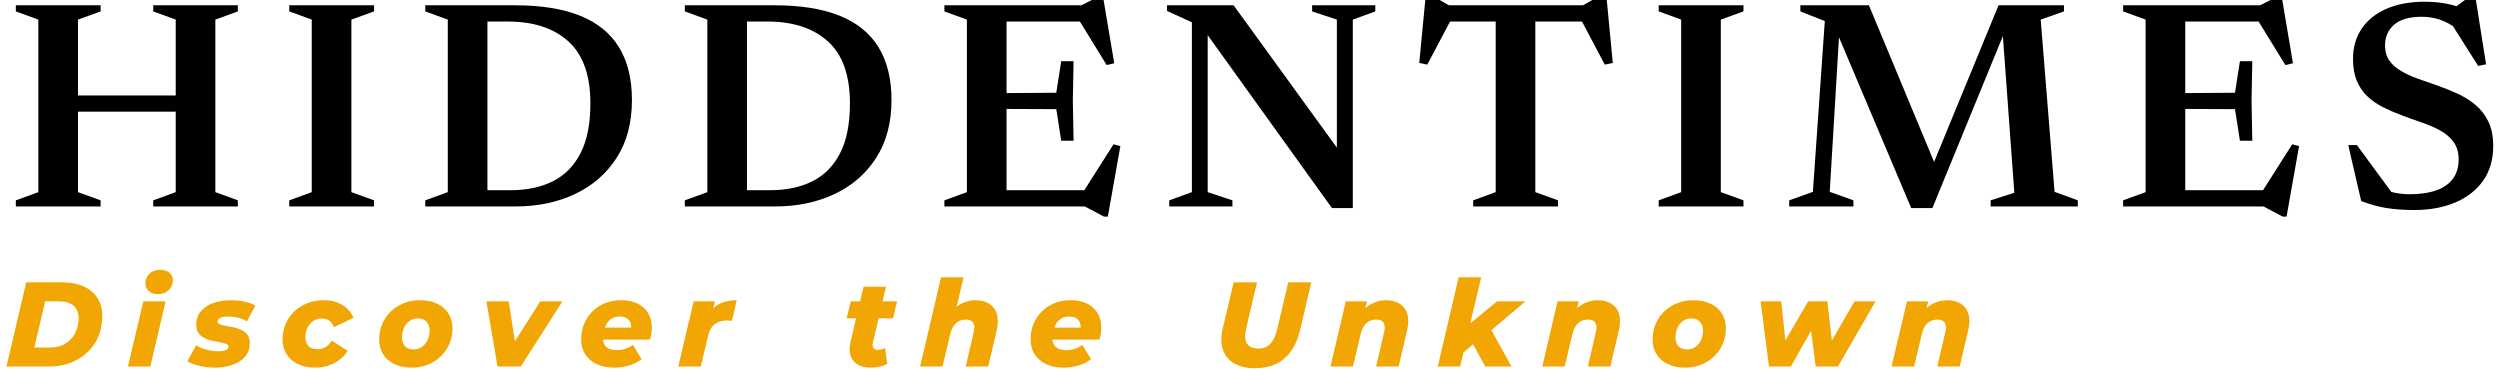
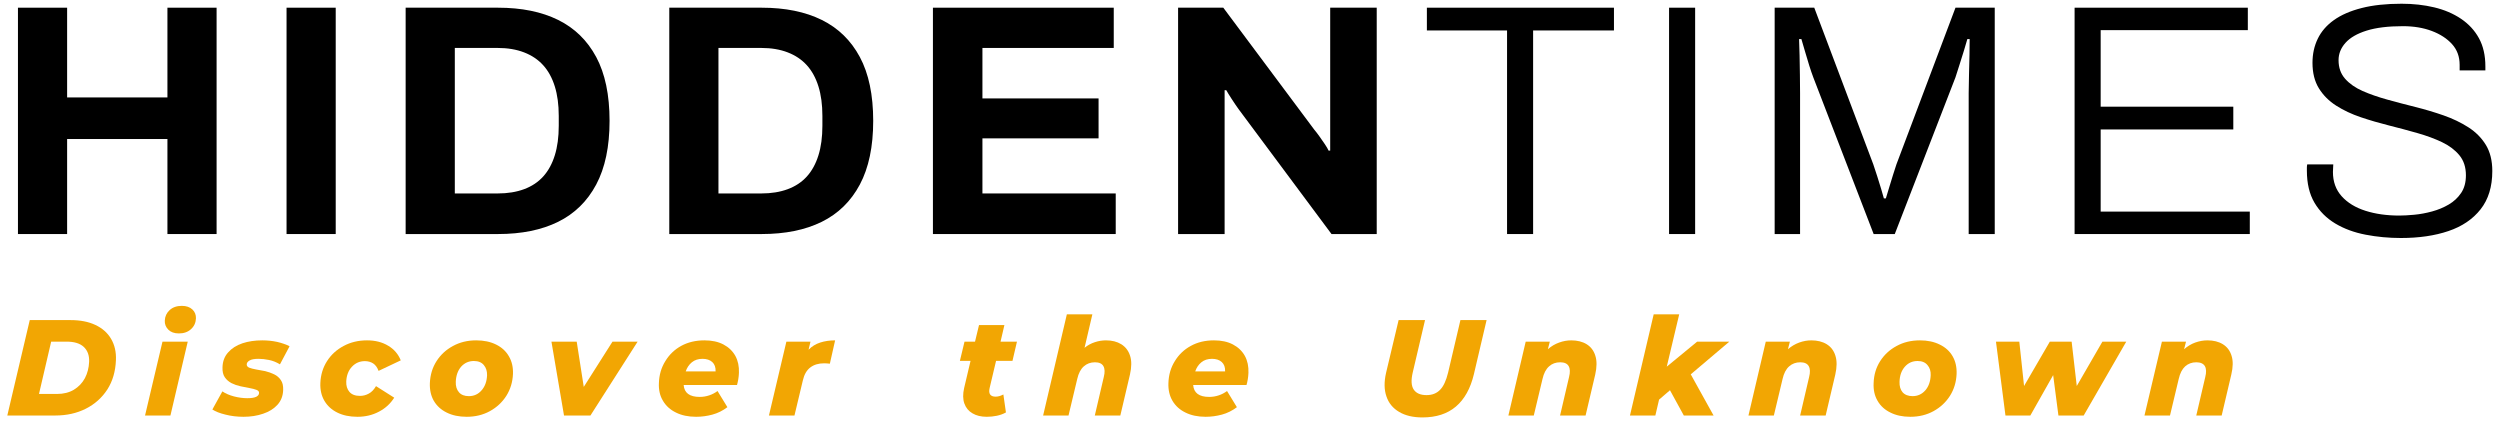
- <svg xmlns="http://www.w3.org/2000/svg" viewBox="512.5 89.5 2210.04 331.5" role="img" aria-label="HiddenTimes" class="ht-logo" part="svg">
+ <svg xmlns="http://www.w3.org/2000/svg" viewBox="512.5 89.5 1949.43 331.5" role="img" aria-label="HiddenTimes" class="ht-logo" part="svg">
  <g class="ht-wordmark" part="wordmark" fill="#000000">
-     <path class="ht-letter" part="letter" style="--i:0" d="M581.43 106.83L581.43 259.36L601.45 266.6L601.45 272L526.5 272L526.5 266.6L546.39 259.36L546.39 106.83L526.5 99.58L526.5 94.18L601.45 94.18L601.45 99.58L581.43 106.83ZM702.87 106.83L702.87 259.36L722.76 266.6L722.76 272L647.95 272L647.95 266.6L667.84 259.36L667.84 106.83L647.95 99.58L647.95 94.18L722.76 94.18L722.76 99.58L702.87 106.83ZM687.72 188.23L561.67 188.23L561.67 173.87L687.72 173.87L687.72 188.23Z" />
-     <path class="ht-letter" part="letter" style="--i:1" d="M823.13 259.36L843.15 266.6L843.15 272L768.2 272L768.2 266.6L788.09 259.36L788.09 106.83L768.2 99.58L768.2 94.18L843.15 94.18L843.15 99.58L823.13 106.83L823.13 259.36Z" />
-     <path class="ht-letter" part="letter" style="--i:2" d="M1034.41 180.85L1034.41 180.85Q1034.41 143.71 1014.98 126.12Q995.55 108.54 961.43 108.54L961.43 108.54L925.74 108.54L923.5 94.18L967.89 94.18Q1002.4 94.18 1025.32 103.4Q1048.24 112.62 1059.69 131.26Q1071.15 149.9 1071.15 177.95L1071.15 177.95Q1071.15 207.85 1057.72 228.86Q1044.28 249.87 1020.97 260.94Q997.66 272 968.28 272L968.28 272L923.5 272L925.74 257.64L964.07 257.64Q985.28 257.64 1001.08 249.81Q1016.89 241.97 1025.65 225.04Q1034.41 208.12 1034.41 180.85ZM943.39 272L888.46 272L888.46 266.6L908.35 259.36L908.35 106.83L888.46 99.58L888.46 94.18L943.39 94.18L943.39 272Z" />
-     <path class="ht-letter" part="letter" style="--i:3" d="M1263.86 180.85L1263.86 180.85Q1263.86 143.71 1244.43 126.12Q1225 108.54 1190.88 108.54L1190.88 108.54L1155.19 108.54L1152.95 94.18L1197.34 94.18Q1231.85 94.18 1254.77 103.4Q1277.69 112.62 1289.14 131.26Q1300.6 149.9 1300.6 177.95L1300.6 177.95Q1300.6 207.85 1287.17 228.86Q1273.73 249.87 1250.42 260.94Q1227.11 272 1197.73 272L1197.73 272L1152.95 272L1155.19 257.64L1193.52 257.64Q1214.73 257.64 1230.53 249.81Q1246.34 241.97 1255.1 225.04Q1263.86 208.12 1263.86 180.85ZM1172.84 272L1117.91 272L1117.91 266.6L1137.8 259.36L1137.8 106.83L1117.91 99.58L1117.91 94.18L1172.84 94.18L1172.84 272Z" />
-     <path class="ht-letter" part="letter" style="--i:4" d="M1450.63 143.58L1461.56 143.58L1460.9 178.74L1461.56 213.91L1450.63 213.91L1446.28 185.99L1384.38 185.73L1384.38 171.9L1446.28 171.5L1450.63 143.58ZM1487.51 86.15L1497.52 145.42L1490.8 147L1464.06 103.53L1475 108.54L1383.19 108.54L1383.19 94.18L1468.41 94.18L1484.35 86.15L1487.51 86.15ZM1476.71 257.64L1467.88 262.65L1496.86 217.07L1502.92 218.65L1491.86 280.96L1488.43 280.96L1471.44 272L1383.19 272L1383.19 257.64L1476.71 257.64ZM1402.29 272L1347.36 272L1347.36 266.6L1367.25 259.36L1367.25 106.83L1347.36 99.58L1347.36 94.18L1402.29 94.18L1402.29 272Z" />
-     <path class="ht-letter" part="letter" style="--i:5" d="M1546.13 266.6L1566.15 259.36L1566.15 109.2L1544.15 99.19L1544.15 94.18L1603.03 94.18L1703.27 232.35L1694.31 241.71L1694.31 106.83L1672.44 99.58L1672.44 94.18L1728.29 94.18L1728.29 99.58L1708.4 106.83L1708.4 273.45L1689.96 273.45L1574.58 112.89L1580.11 108.28L1580.11 259.36L1601.98 266.6L1601.98 272L1546.13 272L1546.13 266.6Z" />
-     <path class="ht-letter" part="letter" style="--i:6" d="M1834.71 259.36L1834.71 102.22L1869.75 102.22L1869.75 259.36L1889.77 266.6L1889.77 272L1814.82 272L1814.82 266.6L1834.71 259.36ZM1909 104.72L1921.38 108.54L1781.1 108.54L1796.38 104.72L1774.25 146.61L1767.14 145.16L1772.94 84.7L1776.76 84.7L1798.23 96.95L1784.26 94.18L1918.35 94.18L1907.02 96.95L1928.63 84.7L1932.45 84.7L1938.24 145.16L1931.13 146.61L1909 104.72Z" />
-     <path class="ht-letter" part="letter" style="--i:7" d="M2033.73 259.36L2053.75 266.6L2053.75 272L1978.8 272L1978.8 266.6L1998.69 259.36L1998.69 106.83L1978.8 99.58L1978.8 94.18L2053.75 94.18L2053.75 99.58L2033.73 106.83L2033.73 259.36Z" />
-     <path class="ht-letter" part="letter" style="--i:8" d="M2316.52 106.83L2328.77 259.09L2349.31 266.6L2349.31 272L2272.26 272L2272.26 266.6L2293.2 259.88L2282.8 117.63L2284.51 117.89L2220.76 273.45L2202.06 273.45L2136.59 118.68L2138.44 118.42L2130.01 259.09L2150.95 266.6L2150.95 272L2094.18 272L2094.18 266.6L2115.12 259.09L2125.66 108.14L2104.06 99.58L2104.06 94.18L2164.65 94.18L2223.79 236.3L2220.76 236.3L2279.24 94.18L2337.07 94.18L2337.07 99.58L2316.52 106.83Z" />
-     <path class="ht-letter" part="letter" style="--i:9" d="M2492.63 143.58L2503.56 143.58L2502.9 178.74L2503.56 213.91L2492.63 213.91L2488.28 185.99L2426.38 185.73L2426.38 171.9L2488.28 171.5L2492.63 143.58ZM2529.51 86.15L2539.52 145.42L2532.8 147L2506.06 103.53L2517 108.54L2425.19 108.54L2425.19 94.18L2510.41 94.18L2526.35 86.15L2529.51 86.15ZM2518.71 257.64L2509.88 262.65L2538.86 217.07L2544.92 218.65L2533.86 280.96L2530.43 280.96L2513.44 272L2425.19 272L2425.19 257.64L2518.71 257.64ZM2444.29 272L2389.36 272L2389.36 266.6L2409.25 259.36L2409.25 106.83L2389.36 99.58L2389.36 94.18L2444.29 94.18L2444.29 272Z" />
-     <path class="ht-letter" part="letter" style="--i:10" d="M2700.47 101.69L2700.47 101.69L2680.45 97.74L2696.92 85.49L2700.6 85.49L2710.22 146.34L2703.24 147.79L2676.63 105.77L2684.54 115.13Q2677.29 109.59 2669.59 106.96Q2661.88 104.32 2653.45 104.32L2653.45 104.32Q2636.99 104.32 2628.95 111.31Q2620.92 118.29 2620.92 129.75L2620.92 129.75Q2620.92 137.65 2624.67 142.98Q2628.42 148.32 2634.88 152.14Q2641.33 155.96 2649.5 158.92Q2657.67 161.89 2666.62 164.91L2666.62 164.91Q2675.58 168.08 2684.4 172.03Q2693.23 175.98 2700.47 181.91Q2707.72 187.83 2712.13 196.72Q2716.54 205.61 2716.54 218.39L2716.54 218.39Q2716.54 236.83 2707.45 249.48Q2698.37 262.12 2682.63 268.64Q2666.89 275.16 2647 275.16L2647 275.16Q2633.3 275.16 2622.43 273.45Q2611.56 271.74 2599.84 267.26L2599.84 267.26L2588.38 217.73L2596.02 217.73L2632.51 267.39L2605.77 250.4Q2616.31 256.06 2624.67 258.63Q2633.03 261.2 2642.39 261.2L2642.39 261.2Q2656.87 261.2 2666.56 257.64Q2676.24 254.09 2681.11 247.24Q2685.98 240.39 2685.98 230.38L2685.98 230.38Q2685.98 221.03 2681.37 214.84Q2676.76 208.64 2669.26 204.63Q2661.75 200.61 2652.79 197.58Q2643.83 194.55 2635.27 191.26L2635.27 191.26Q2626.71 188.1 2618.94 184.15Q2611.17 180.19 2605.24 174.6Q2599.31 169 2595.96 160.96Q2592.6 152.93 2592.6 141.6L2592.6 141.6Q2592.6 126.19 2600.3 114.8Q2608.01 103.4 2622.3 97.21Q2636.59 91.02 2655.95 91.02L2655.95 91.02Q2668.33 91.02 2678.87 93.52Q2689.41 96.03 2700.47 101.69Z" />
+     <path class="ht-letter" part="letter" style="--i:0" d="M564.84 272L526.5 272L526.5 95.5L564.84 95.5L564.84 165.48L643.06 165.48L643.06 95.5L681.39 95.5L681.39 272L643.06 272L643.06 197.9L564.84 197.9L564.84 272Z" />
+     <path class="ht-letter" part="letter" style="--i:1" d="M774.28 272L735.94 272L735.94 95.5L774.28 95.5L774.28 272Z" />
+     <path class="ht-letter" part="letter" style="--i:2" d="M900.85 272L828.81 272L828.81 95.5L900.85 95.5Q928.38 95.5 947.68 105.02Q966.98 114.54 977.4 133.96Q987.82 153.39 987.82 183.75L987.82 183.75Q987.82 213.85 977.4 233.41Q966.98 252.96 947.68 262.48Q928.38 272 900.85 272L900.85 272ZM867.15 126.89L867.15 240.35L900.6 240.35Q912.18 240.35 921.18 237.01Q930.19 233.66 936.1 227.1Q942.02 220.54 945.11 210.64Q948.2 200.73 948.2 187.61L948.2 187.61L948.2 179.89Q948.2 166.77 945.11 156.86Q942.02 146.96 936.1 140.4Q930.19 133.84 921.18 130.36Q912.18 126.89 900.6 126.89L900.6 126.89L867.15 126.89Z" />
+     <path class="ht-letter" part="letter" style="--i:3" d="M1106.43 272L1034.39 272L1034.39 95.5L1106.43 95.5Q1133.96 95.5 1153.26 105.02Q1172.56 114.54 1182.98 133.96Q1193.4 153.39 1193.4 183.75L1193.4 183.75Q1193.4 213.85 1182.98 233.41Q1172.56 252.96 1153.26 262.48Q1133.96 272 1106.43 272L1106.43 272ZM1072.73 126.89L1072.73 240.35L1106.18 240.35Q1117.76 240.35 1126.76 237.01Q1135.77 233.66 1141.68 227.1Q1147.6 220.54 1150.69 210.64Q1153.78 200.73 1153.78 187.61L1153.78 187.61L1153.78 179.89Q1153.78 166.77 1150.69 156.86Q1147.6 146.96 1141.68 140.4Q1135.77 133.84 1126.76 130.36Q1117.76 126.89 1106.18 126.89L1106.18 126.89L1072.73 126.89Z" />
+     <path class="ht-letter" part="letter" style="--i:4" d="M1382.51 272L1239.97 272L1239.97 95.5L1380.97 95.5L1380.97 126.89L1278.57 126.89L1278.57 166.25L1369.13 166.25L1369.13 197.39L1278.57 197.39L1278.57 240.35L1382.51 240.35L1382.51 272Z" />
+     <path class="ht-letter" part="letter" style="--i:5" d="M1467.42 272L1431.14 272L1431.14 95.5L1466.39 95.5L1537.4 190.7Q1538.95 192.5 1541.26 195.71Q1543.58 198.93 1545.64 202.02Q1547.7 205.1 1548.47 206.91L1548.47 206.91L1549.75 206.91Q1549.75 202.53 1549.75 198.29Q1549.75 194.04 1549.75 190.7L1549.75 190.7L1549.75 95.5L1586.03 95.5L1586.03 272L1550.78 272L1478.23 174.49Q1475.65 170.89 1472.82 166.51Q1469.99 162.14 1468.71 159.82L1468.71 159.82L1467.42 159.82Q1467.42 163.68 1467.42 167.41Q1467.42 171.14 1467.42 174.49L1467.42 174.49L1467.42 272Z" />
+     <path class="ht-letter" part="letter" style="--i:6" d="M1707.98 272L1687.66 272L1687.66 113.25L1625.14 113.25L1625.14 95.5L1771.02 95.5L1771.02 113.25L1707.98 113.25L1707.98 272Z" />
+     <path class="ht-letter" part="letter" style="--i:7" d="M1834.32 272L1813.99 272L1813.99 95.5L1834.32 95.5L1834.32 272Z" />
+     <path class="ht-letter" part="letter" style="--i:8" d="M1916.14 272L1896.33 272L1896.33 95.5L1927.21 95.5L1973.26 217.71Q1974.81 222.09 1976.35 227.1Q1977.89 232.12 1979.31 236.62Q1980.72 241.13 1981.5 244.21L1981.5 244.21L1983.04 244.21Q1984.07 240.61 1985.61 235.72Q1987.16 230.83 1988.57 226.07Q1989.99 221.31 1991.27 217.71L1991.27 217.71L2037.33 95.5L2067.94 95.5L2067.94 272L2047.62 272L2047.62 162.14Q2047.62 155.71 2047.88 147.6Q2048.13 139.5 2048.26 131.78Q2048.39 124.06 2048.39 119.94L2048.39 119.94L2046.59 119.94Q2045.56 123.8 2043.89 129.08Q2042.22 134.35 2040.54 139.75Q2038.87 145.16 2037.33 149.79L2037.33 149.79L1989.99 272L1973.52 272L1926.44 149.79Q1924.89 145.67 1923.35 140.78Q1921.8 135.89 1920.26 130.49Q1918.72 125.09 1917.17 119.94L1917.17 119.94L1915.37 119.94Q1915.63 125.09 1915.76 132.81Q1915.89 140.53 1916.02 148.24Q1916.14 155.96 1916.14 162.14L1916.14 162.14L1916.14 272Z" />
+     <path class="ht-letter" part="letter" style="--i:9" d="M2266.83 272L2130.21 272L2130.21 95.5L2265.29 95.5L2265.29 113L2150.54 113L2150.54 172.69L2253.97 172.69L2253.97 190.44L2150.54 190.44L2150.54 254.5L2266.83 254.5L2266.83 272Z" />
+     <path class="ht-letter" part="letter" style="--i:10" d="M2384.67 275.09L2384.67 275.09Q2370.51 275.09 2357.14 272.51Q2343.76 269.94 2333.46 263.77Q2323.17 257.59 2317.26 247.56Q2311.34 237.52 2311.34 222.6L2311.34 222.6Q2311.34 221.31 2311.34 220.16Q2311.34 219 2311.6 217.71L2311.6 217.71L2331.92 217.71Q2331.92 218.74 2331.79 220.54Q2331.66 222.34 2331.66 223.63L2331.66 223.63Q2331.66 234.95 2338.48 242.54Q2345.3 250.13 2357.01 253.86Q2368.71 257.59 2383.38 257.59L2383.38 257.59Q2388.27 257.59 2395.09 256.95Q2401.9 256.31 2408.98 254.38Q2416.05 252.45 2421.97 248.97Q2427.89 245.5 2431.62 239.97Q2435.35 234.44 2435.35 226.2L2435.35 226.2Q2435.35 216.68 2430.21 210.51Q2425.06 204.33 2416.7 200.35Q2408.34 196.36 2397.53 193.27Q2386.72 190.18 2375.4 187.35Q2364.08 184.52 2353.4 180.92Q2342.73 177.32 2334.24 171.91Q2325.75 166.51 2320.73 158.41Q2315.71 150.3 2315.71 138.47L2315.71 138.47Q2315.71 128.18 2319.83 119.69Q2323.95 111.19 2332.44 105.15Q2340.93 99.1 2354.05 95.76Q2367.17 92.41 2385.18 92.41L2385.18 92.41Q2398.82 92.41 2410.65 95.24Q2422.49 98.07 2431.49 104.12Q2440.5 110.17 2445.51 119.3Q2450.53 128.43 2450.53 141.3L2450.53 141.3L2450.53 144.38L2430.46 144.38L2430.46 140.01Q2430.46 130.49 2424.55 123.93Q2418.63 117.37 2408.72 113.64Q2398.82 109.91 2386.21 109.91L2386.21 109.91Q2368.97 109.91 2357.91 113.38Q2346.84 116.85 2341.44 122.9Q2336.04 128.95 2336.04 136.41L2336.04 136.41Q2336.04 145.16 2341.18 150.95Q2346.33 156.73 2354.82 160.47Q2363.31 164.2 2373.99 167.15Q2384.67 170.11 2395.99 172.94Q2407.31 175.77 2417.98 179.5Q2428.66 183.24 2437.28 188.77Q2445.9 194.3 2450.92 202.53Q2455.93 210.77 2455.93 222.86L2455.93 222.86Q2455.93 241.13 2446.8 252.7Q2437.67 264.28 2421.71 269.68Q2405.76 275.09 2384.67 275.09Z" />
  </g>
  <g class="ht-tagline" part="tagline" fill="#F2A603">
    <path class="ht-tagline-letter" part="tagline-letter" style="--i:0" d="M555.6 413.5L518.2 413.5L535.7 339.1L567.5 339.1Q578.9 339.1 586.9 342.9Q595 346.7 599.1 353.7Q603.3 360.8 602.9 370.3L602.9 370.3Q602.4 383.5 596.2 393.2Q589.9 402.9 579.4 408.2Q568.9 413.5 555.6 413.5L555.6 413.5ZM552.4 355.9L542.9 396.7L556.9 396.7Q564.6 396.7 570.1 393.4Q575.6 390.1 578.7 384.4Q581.7 378.7 582 371.6L582 371.6Q582.3 364.2 577.8 360Q573.4 355.9 564.5 355.9L564.5 355.9L552.4 355.9Z" />
    <path class="ht-tagline-letter" part="tagline-letter" style="--i:1" d="M645.4 413.5L625.6 413.5L639.2 355.9L658.9 355.9L645.4 413.5ZM652 349.5L652 349.5Q646.7 349.5 643.8 346.6Q640.8 343.6 641 339.5L641 339.5Q641.2 334.6 644.8 331.3Q648.4 328 654.3 328L654.3 328Q659.5 328 662.5 330.8Q665.4 333.5 665.3 337.7L665.3 337.7Q665.1 342.9 661.4 346.2Q657.8 349.5 652 349.5Z" />
    <path class="ht-tagline-letter" part="tagline-letter" style="--i:2" d="M702.4 414.5L702.4 414.5Q694.9 414.5 688.3 412.8Q681.7 411.2 678.1 408.8L678.1 408.8L685.9 394.7Q689.6 397.2 694.9 398.6Q700.3 400 705.3 400L705.3 400Q710.1 400 712.3 398.9Q714.5 397.8 714.5 395.9L714.5 395.9Q714.6 394.3 712.5 393.5Q710.4 392.7 707.1 392.1Q703.7 391.5 700 390.7Q696.3 389.9 693.1 388.3Q689.8 386.6 687.8 383.7Q685.8 380.8 686 375.9L686 375.9Q686.2 368.9 690.4 364.3Q694.5 359.6 701.5 357.2Q708.4 354.9 717 354.9L717 354.9Q723 354.9 728.6 356.1Q734.2 357.4 738.3 359.5L738.3 359.5L730.8 373.6Q726.7 371.1 722.3 370.2Q717.9 369.3 714.1 369.3L714.1 369.3Q709.2 369.3 707.1 370.6Q704.9 371.9 704.9 373.6L704.9 373.6Q704.8 375.3 706.8 376.2Q708.9 377 712.2 377.6Q715.5 378.1 719.3 378.9Q723 379.8 726.3 381.4Q729.6 383 731.5 385.9Q733.5 388.7 733.3 393.6L733.3 393.6Q733.1 400.5 728.8 405.2Q724.6 409.8 717.7 412.1Q710.8 414.5 702.4 414.5Z" />
    <path class="ht-tagline-letter" part="tagline-letter" style="--i:3" d="M791.2 414.5L791.2 414.5Q782.1 414.5 775.5 411.2Q769 408 765.5 402.1Q762 396.2 762.3 388.2L762.3 388.2Q762.7 378.6 767.5 371.1Q772.3 363.6 780.4 359.3Q788.5 354.9 798.7 354.9L798.7 354.9Q808.3 354.9 815.2 359.1Q822.1 363.2 825 370.5L825 370.5L807.7 378.7Q806.2 374.7 803.5 372.9Q800.7 371.1 797 371.1L797 371.1Q791 371.1 786.9 375.5Q782.8 379.9 782.5 387L782.5 387Q782.3 392 785 395.1Q787.7 398.2 793.2 398.2L793.2 398.2Q796.9 398.2 800.1 396.4Q803.3 394.7 805.7 390.6L805.7 390.6L819.9 399.6Q815.5 406.6 808 410.5Q800.5 414.5 791.2 414.5Z" />
    <path class="ht-tagline-letter" part="tagline-letter" style="--i:4" d="M876.4 414.5L876.4 414.5Q867.4 414.5 860.8 411.2Q854.3 408 850.8 402.1Q847.4 396.2 847.7 388.2L847.7 388.2Q848.1 378.6 852.9 371.1Q857.7 363.6 865.7 359.3Q873.7 354.9 883.8 354.9L883.8 354.9Q892.8 354.9 899.4 358.2Q905.9 361.4 909.3 367.3Q912.8 373.2 912.5 381.1L912.5 381.1Q912.1 390.6 907.3 398.2Q902.5 405.7 894.5 410.1Q886.5 414.5 876.4 414.5ZM878.1 398.4L878.1 398.4Q884.1 398.4 888 393.9Q892 389.4 892.3 382.1L892.3 382.1Q892.4 377.3 889.8 374.2Q887.2 371 882 371L882 371Q876.1 371 872.1 375.4Q868.2 379.9 867.9 387.2L867.9 387.2Q867.7 392.3 870.4 395.4Q873 398.4 878.1 398.4Z" />
    <path class="ht-tagline-letter" part="tagline-letter" style="--i:5" d="M972.9 413.5L952.3 413.5L942.5 355.9L962.2 355.9L967.7 391.2L990.1 355.9L1009.7 355.9L972.9 413.5Z" />
    <path class="ht-tagline-letter" part="tagline-letter" style="--i:6" d="M1055.3 414.5L1055.3 414.5Q1046.2 414.5 1039.6 411.2Q1033 408 1029.5 402.1Q1025.9 396.2 1026.3 388.2L1026.3 388.2Q1026.6 378.6 1031.3 371.1Q1035.9 363.5 1043.7 359.2Q1051.6 354.9 1061.8 354.9L1061.8 354.9Q1070.5 354.9 1076.6 358.1Q1082.7 361.3 1085.9 367Q1089 372.7 1088.7 380.2L1088.7 380.2Q1088.6 382.8 1088.2 385.2Q1087.8 387.6 1087.2 389.7L1087.2 389.7L1045.6 389.7Q1046.3 399 1058.1 399L1058.1 399Q1061.9 399 1065.5 397.8Q1069.1 396.6 1072 394.4L1072 394.4L1079.7 407Q1074.3 411.1 1068 412.8Q1061.7 414.5 1055.3 414.5ZM1047.2 379.1L1047.2 379.1L1070.5 379.1Q1070.7 374.4 1067.9 371.8Q1065.1 369.3 1060.3 369.3L1060.3 369.3Q1055.3 369.3 1052 372Q1048.7 374.7 1047.2 379.1Z" />
    <path class="ht-tagline-letter" part="tagline-letter" style="--i:7" d="M1132 413.5L1112.1 413.5L1125.7 355.9L1144.5 355.9L1143 362.2Q1146.8 358.3 1152.1 356.6Q1157.4 354.9 1163.7 354.9L1163.7 354.9L1159.6 373.1Q1157.2 372.8 1155.1 372.8L1155.1 372.8Q1148.6 372.8 1144.4 376Q1140.1 379.2 1138.5 386.3L1138.5 386.3L1132 413.5Z" />
    <path class="ht-tagline-letter" part="tagline-letter" style="--i:8" d="M1282 414.5L1282 414.5Q1275.3 414.5 1270.8 411.8Q1266.3 409.2 1264.5 404.2Q1262.7 399.2 1264.3 392.1L1264.3 392.1L1269.3 370.9L1261 370.9L1264.6 355.9L1272.8 355.9L1275.9 343L1295.7 343L1292.7 355.9L1305.5 355.9L1302 370.9L1289.2 370.9L1284.2 392Q1282.6 398.8 1288.9 398.8L1288.9 398.8Q1291.7 398.8 1294.9 397.1L1294.9 397.1L1296.9 411.1Q1293.7 412.9 1289.8 413.7Q1285.9 414.5 1282 414.5Z" />
    <path class="ht-tagline-letter" part="tagline-letter" style="--i:9" d="M1374.9 354.9L1374.9 354.9Q1381.9 354.9 1386.8 357.9Q1391.8 361 1393.7 366.9Q1395.6 372.8 1393.6 381.6L1393.6 381.6L1386.1 413.5L1366.2 413.5L1373.2 383.5Q1374.6 378 1372.9 375Q1371.2 372 1366.3 372L1366.3 372Q1361.2 372 1357.6 375.2Q1354 378.4 1352.5 385L1352.5 385L1345.7 413.5L1325.9 413.5L1344.4 334.6L1364.3 334.6L1358.2 360.7Q1361.9 357.7 1366.3 356.3Q1370.6 354.9 1374.9 354.9Z" />
    <path class="ht-tagline-letter" part="tagline-letter" style="--i:10" d="M1452.6 414.5L1452.6 414.5Q1443.5 414.5 1436.9 411.2Q1430.3 408 1426.8 402.1Q1423.3 396.2 1423.6 388.2L1423.6 388.2Q1423.9 378.6 1428.6 371.1Q1433.2 363.5 1441.1 359.2Q1448.9 354.9 1459.1 354.9L1459.1 354.9Q1467.8 354.9 1473.9 358.1Q1480 361.3 1483.2 367Q1486.3 372.7 1486 380.2L1486 380.2Q1485.9 382.8 1485.5 385.2Q1485.1 387.6 1484.5 389.7L1484.5 389.7L1442.9 389.7Q1443.6 399 1455.4 399L1455.4 399Q1459.2 399 1462.8 397.8Q1466.4 396.6 1469.3 394.4L1469.3 394.4L1477 407Q1471.6 411.1 1465.3 412.8Q1459 414.5 1452.6 414.5ZM1444.5 379.1L1444.5 379.1L1467.8 379.1Q1468 374.4 1465.2 371.8Q1462.4 369.3 1457.6 369.3L1457.6 369.3Q1452.6 369.3 1449.3 372Q1446 374.7 1444.5 379.1Z" />
    <path class="ht-tagline-letter" part="tagline-letter" style="--i:11" d="M1621.7 415L1621.7 415Q1610.7 415 1603.5 410.7Q1596.2 406.4 1593.6 398.6Q1590.9 390.9 1593.3 380.3L1593.3 380.3L1603.1 339.1L1623.7 339.1L1614.1 380Q1612 389 1614.9 393.3Q1617.8 397.6 1624.9 397.6L1624.9 397.6Q1631.4 397.6 1635.4 393.5Q1639.4 389.5 1641.7 380L1641.7 380L1651.3 339.1L1671.7 339.1L1661.8 381.3Q1657.8 398 1647.8 406.5Q1637.8 415 1621.7 415Z" />
    <path class="ht-tagline-letter" part="tagline-letter" style="--i:12" d="M1737.7 354.9L1737.7 354.9Q1744.8 354.9 1749.7 357.9Q1754.7 361 1756.5 366.9Q1758.4 372.8 1756.4 381.6L1756.4 381.6L1748.9 413.5L1729 413.5L1736 383.5Q1737.4 378 1735.7 375Q1734 372 1729.1 372L1729.1 372Q1723.9 372 1720.4 375.2Q1716.8 378.4 1715.3 385L1715.3 385L1708.5 413.5L1688.7 413.5L1702.2 355.9L1721 355.9L1719.5 361.8Q1723.5 358.3 1728.3 356.6Q1733 354.9 1737.7 354.9Z" />
    <path class="ht-tagline-letter" part="tagline-letter" style="--i:13" d="M1803.3 413.5L1783.5 413.5L1802 334.6L1821.9 334.6L1812.2 375.4L1835.9 355.9L1861 355.9L1830.9 381.4L1848.7 413.5L1825.5 413.5L1814.7 393.8L1806.2 401.1L1803.3 413.5Z" />
    <path class="ht-tagline-letter" part="tagline-letter" style="--i:14" d="M1924.9 354.9L1924.9 354.9Q1932 354.9 1936.9 357.9Q1941.9 361 1943.7 366.9Q1945.6 372.8 1943.6 381.6L1943.6 381.6L1936.1 413.5L1916.2 413.5L1923.2 383.5Q1924.6 378 1922.9 375Q1921.2 372 1916.3 372L1916.3 372Q1911.2 372 1907.6 375.2Q1904 378.4 1902.5 385L1902.5 385L1895.7 413.5L1875.9 413.5L1889.4 355.9L1908.2 355.9L1906.7 361.8Q1910.8 358.3 1915.5 356.6Q1920.2 354.9 1924.9 354.9Z" />
    <path class="ht-tagline-letter" part="tagline-letter" style="--i:15" d="M2002.1 414.5L2002.1 414.5Q1993.1 414.5 1986.6 411.2Q1980 408 1976.6 402.1Q1973.1 396.2 1973.5 388.2L1973.5 388.2Q1973.8 378.6 1978.6 371.1Q1983.4 363.6 1991.4 359.3Q1999.4 354.9 2009.6 354.9L2009.6 354.9Q2018.5 354.9 2025.1 358.2Q2031.7 361.4 2035.1 367.3Q2038.5 373.2 2038.2 381.1L2038.2 381.1Q2037.8 390.6 2033 398.2Q2028.2 405.7 2020.2 410.1Q2012.2 414.5 2002.1 414.5ZM2003.9 398.4L2003.9 398.4Q2009.8 398.4 2013.8 393.9Q2017.7 389.4 2018 382.1L2018 382.1Q2018.2 377.3 2015.5 374.2Q2012.9 371 2007.8 371L2007.8 371Q2001.8 371 1997.9 375.4Q1993.9 379.9 1993.7 387.2L1993.7 387.2Q1993.5 392.3 1996.1 395.4Q1998.8 398.4 2003.9 398.4Z" />
    <path class="ht-tagline-letter" part="tagline-letter" style="--i:16" d="M2095.7 413.5L2076.3 413.5L2068.9 355.9L2087.1 355.9L2090.8 390.5L2110.9 355.9L2127.9 355.9L2131.9 390.5L2151.9 355.9L2170.5 355.9L2137.3 413.5L2117.6 413.5L2113.5 382L2095.7 413.5Z" />
    <path class="ht-tagline-letter" part="tagline-letter" style="--i:17" d="M2233.8 354.9L2233.8 354.9Q2240.9 354.9 2245.8 357.9Q2250.8 361 2252.6 366.9Q2254.5 372.8 2252.4 381.6L2252.4 381.6L2244.9 413.5L2225.1 413.5L2232.1 383.5Q2233.5 378 2231.8 375Q2230 372 2225.1 372L2225.1 372Q2220 372 2216.4 375.2Q2212.9 378.4 2211.4 385L2211.4 385L2204.6 413.5L2184.7 413.5L2198.3 355.9L2217.1 355.9L2215.6 361.8Q2219.6 358.3 2224.3 356.6Q2229.1 354.9 2233.8 354.9Z" />
  </g>
</svg>
